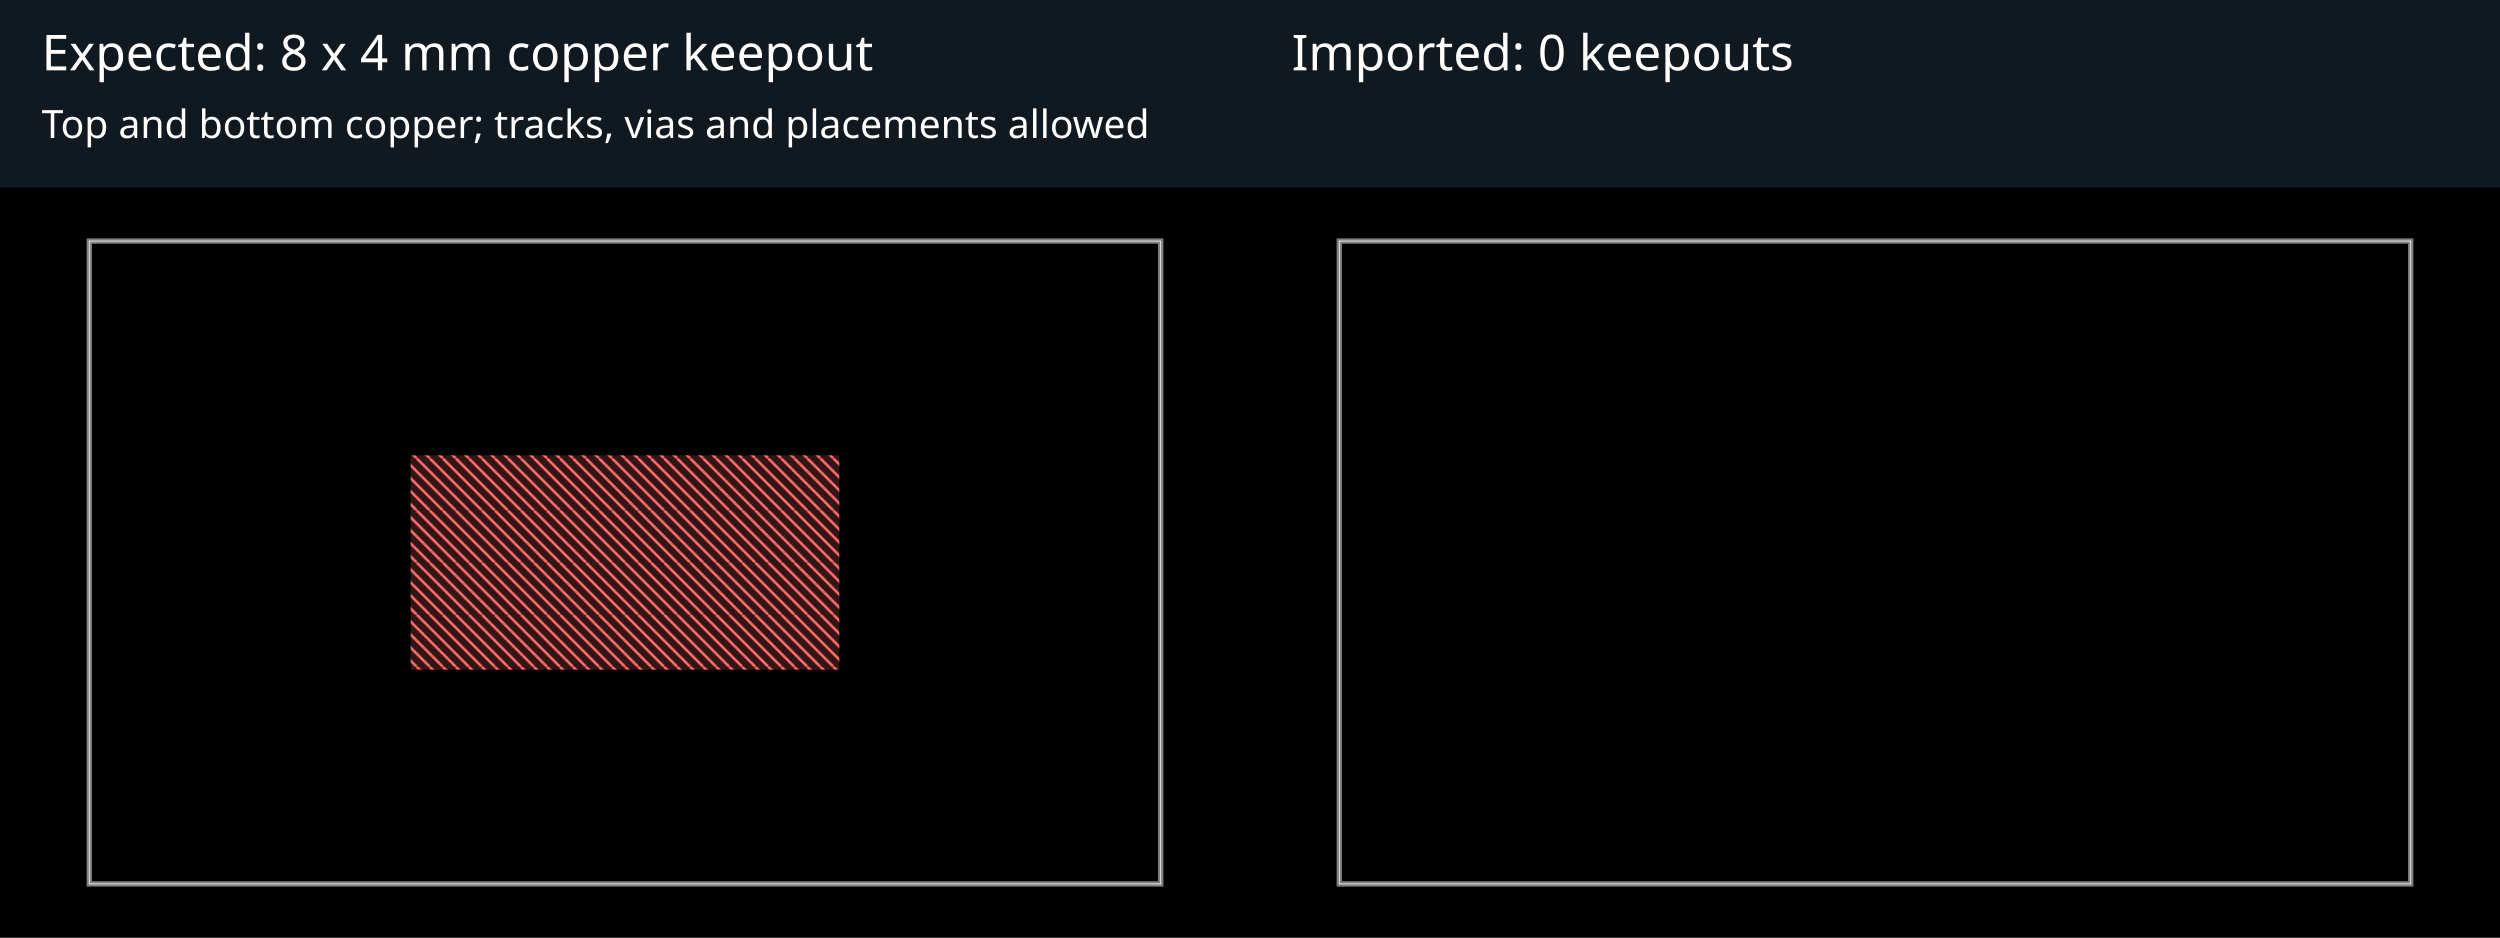
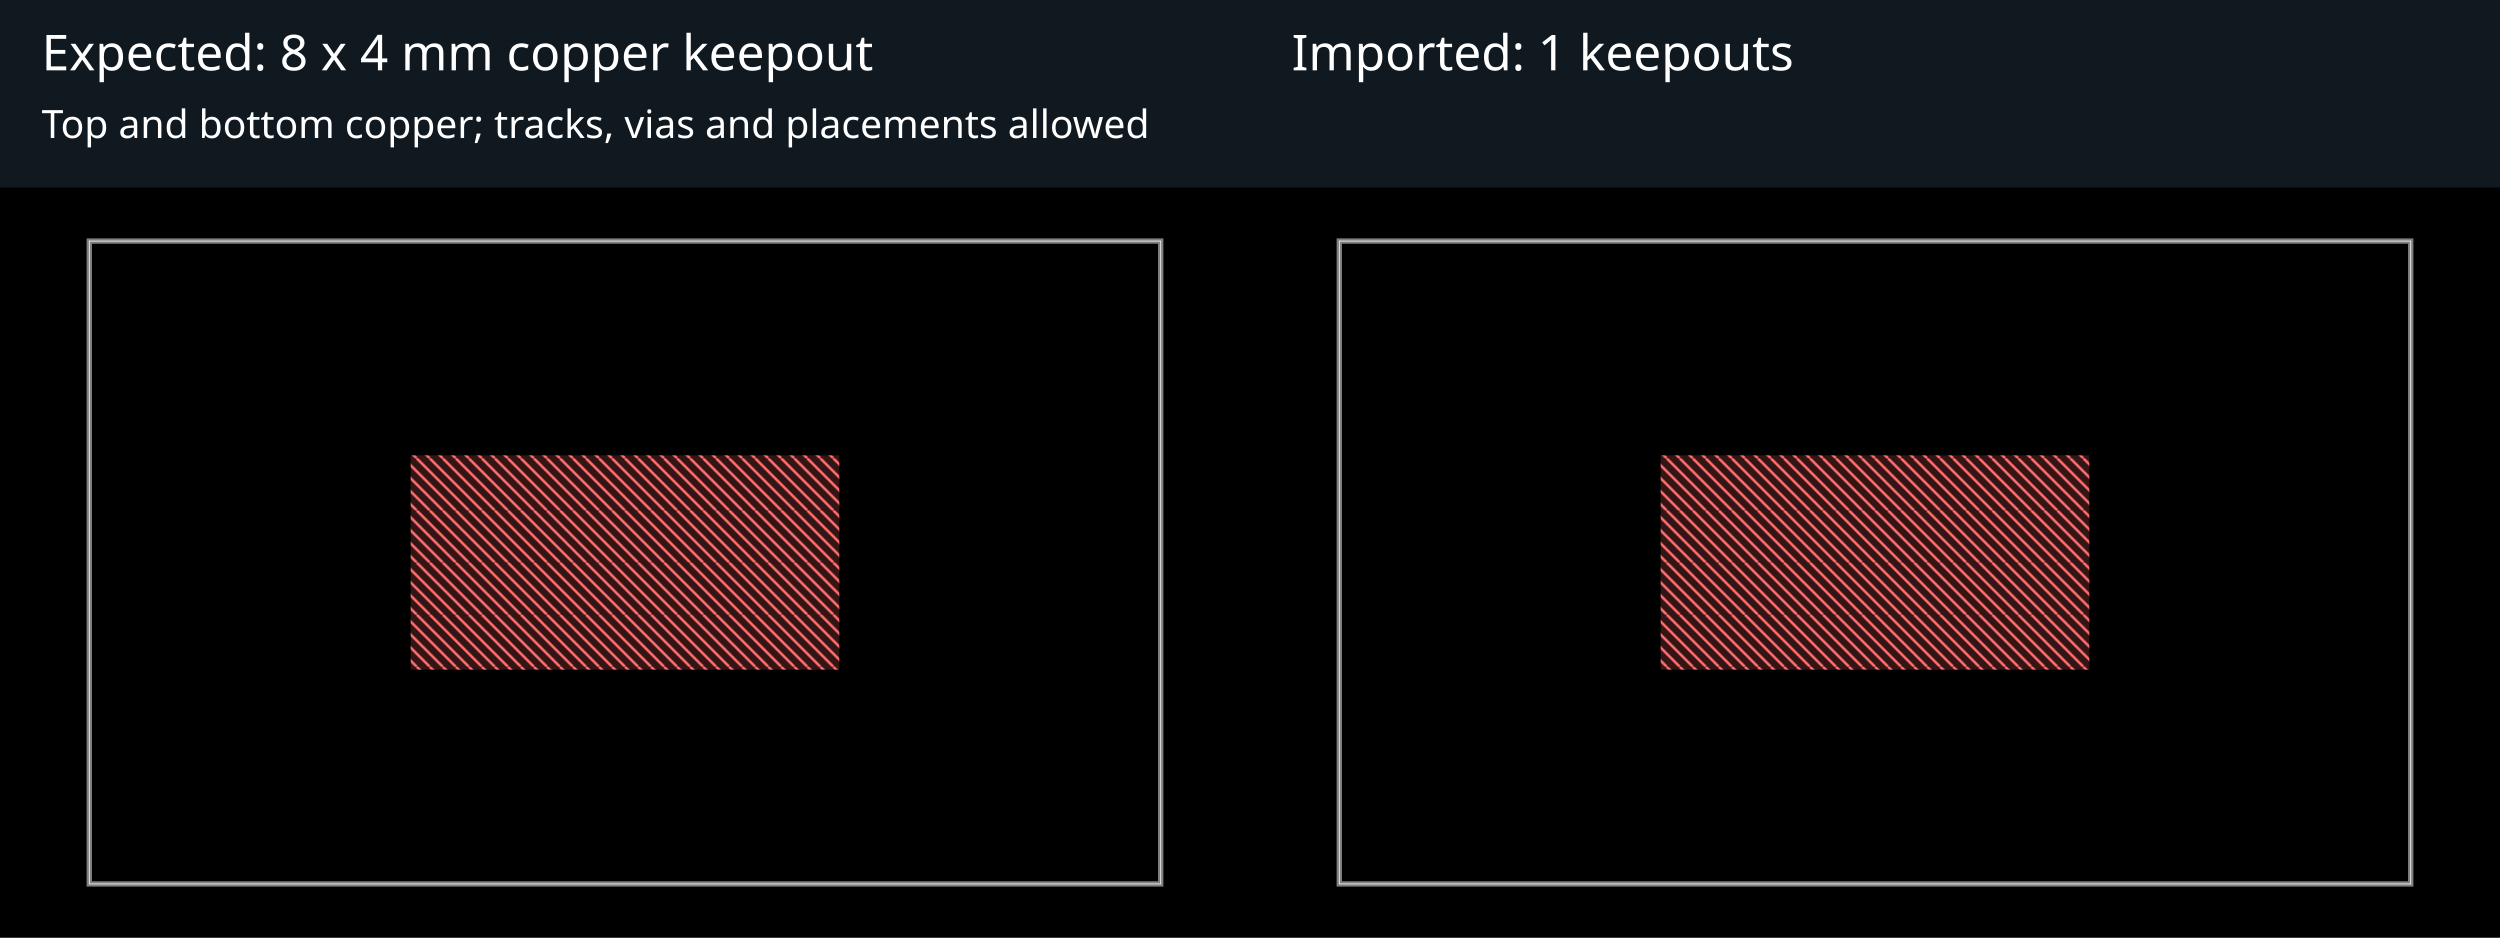
<svg xmlns="http://www.w3.org/2000/svg" width="960" height="360" viewBox="0 0 960 360">
  <rect width="100%" height="100%" fill="#101820" />
  <g fill="white" font-family="sans-serif" font-size="19">
    <text x="16" y="27">Expected: 8 x 4 mm copper keepout</text>
-     <text x="496" y="27">Imported: 0 keepouts</text>
+     <text x="496" y="27">Imported: 1 keepouts</text>
    <text x="16" y="53" font-size="15">Top and bottom copper; tracks, vias and placements allowed</text>
  </g>
  <g transform="translate(0 72)">
    <svg width="480" height="288">
      <style />
      <defs>
        <pattern id="pcb-keepout-pattern" width="20" height="20" patternUnits="userSpaceOnUse">
          <line x1="-20" y1="0" x2="0" y2="20" stroke="#FF6B6B" stroke-width="1" />
          <line x1="-15" y1="0" x2="5" y2="20" stroke="#FF6B6B" stroke-width="1" />
          <line x1="-10" y1="0" x2="10" y2="20" stroke="#FF6B6B" stroke-width="1" />
          <line x1="-5" y1="0" x2="15" y2="20" stroke="#FF6B6B" stroke-width="1" />
          <line x1="0" y1="0" x2="20" y2="20" stroke="#FF6B6B" stroke-width="1" />
          <line x1="5" y1="0" x2="25" y2="20" stroke="#FF6B6B" stroke-width="1" />
          <line x1="10" y1="0" x2="30" y2="20" stroke="#FF6B6B" stroke-width="1" />
          <line x1="15" y1="0" x2="35" y2="20" stroke="#FF6B6B" stroke-width="1" />
          <line x1="20" y1="0" x2="40" y2="20" stroke="#FF6B6B" stroke-width="1" />
        </pattern>
      </defs>
      <rect class="boundary" x="0" y="0" fill="#000" width="480" height="288" data-type="pcb_background" data-pcb-layer="global" />
      <rect class="pcb-boundary" fill="none" stroke="#fff" stroke-width="0.3" x="34.286" y="20.571" width="411.429" height="246.857" data-type="pcb_boundary" data-pcb-layer="global" />
      <path class="pcb-board" d="M 34.286 267.429 L 445.714 267.429 L 445.714 20.571 L 34.286 20.571 Z" fill="none" stroke="rgba(255, 255, 255, 0.5)" stroke-width="2.057" data-type="pcb_board" data-pcb-layer="board" />
      <rect class="pcb-keepout pcb-keepout-rect pcb-keepout-background" data-type="pcb_keepout" data-pcb-layer="top" data-pcb-keepout-id="expected_keepout" stroke="none" x="-82.286" y="-41.143" width="164.571" height="82.286" fill="rgba(255, 107, 107, 0.2)" transform="matrix(1,0,0,1,240,144)" />
      <rect class="pcb-keepout pcb-keepout-rect pcb-keepout-pattern" fill="url(#pcb-keepout-pattern)" data-type="pcb_keepout" data-pcb-layer="top" data-pcb-keepout-id="expected_keepout" stroke="none" x="-82.286" y="-41.143" width="164.571" height="82.286" transform="matrix(1,0,0,1,240,144)" />
    </svg>
  </g>
  <g transform="translate(480 72)">
    <svg width="480" height="288">
      <style />
+       <defs>
+         <pattern id="pcb-keepout-pattern" width="20" height="20" patternUnits="userSpaceOnUse">
+           <line x1="-20" y1="0" x2="0" y2="20" stroke="#FF6B6B" stroke-width="1" />
+           <line x1="-15" y1="0" x2="5" y2="20" stroke="#FF6B6B" stroke-width="1" />
+           <line x1="-10" y1="0" x2="10" y2="20" stroke="#FF6B6B" stroke-width="1" />
+           <line x1="-5" y1="0" x2="15" y2="20" stroke="#FF6B6B" stroke-width="1" />
+           <line x1="0" y1="0" x2="20" y2="20" stroke="#FF6B6B" stroke-width="1" />
+           <line x1="5" y1="0" x2="25" y2="20" stroke="#FF6B6B" stroke-width="1" />
+           <line x1="10" y1="0" x2="30" y2="20" stroke="#FF6B6B" stroke-width="1" />
+           <line x1="15" y1="0" x2="35" y2="20" stroke="#FF6B6B" stroke-width="1" />
+           <line x1="20" y1="0" x2="40" y2="20" stroke="#FF6B6B" stroke-width="1" />
+         </pattern>
+       </defs>
      <rect class="boundary" x="0" y="0" fill="#000" width="480" height="288" data-type="pcb_background" data-pcb-layer="global" />
      <rect class="pcb-boundary" fill="none" stroke="#fff" stroke-width="0.3" x="34.286" y="20.571" width="411.429" height="246.857" data-type="pcb_boundary" data-pcb-layer="global" />
      <path class="pcb-board" d="M 34.286 20.571 L 445.714 20.571 L 445.714 267.429 L 34.286 267.429 L 34.286 20.571 Z" fill="none" stroke="rgba(255, 255, 255, 0.5)" stroke-width="2.057" data-type="pcb_board" data-pcb-layer="board" />
+       <rect class="pcb-keepout pcb-keepout-rect pcb-keepout-background" data-type="pcb_keepout" data-pcb-layer="top" data-pcb-keepout-id="pcb_keepout_0" stroke="none" data-description="Copper-only keepout" x="-82.286" y="-41.143" width="164.571" height="82.286" fill="rgba(255, 107, 107, 0.2)" transform="matrix(1,0,0,1,240,144)" />
+       <rect class="pcb-keepout pcb-keepout-rect pcb-keepout-pattern" fill="url(#pcb-keepout-pattern)" data-type="pcb_keepout" data-pcb-layer="top" data-pcb-keepout-id="pcb_keepout_0" stroke="none" data-description="Copper-only keepout" x="-82.286" y="-41.143" width="164.571" height="82.286" transform="matrix(1,0,0,1,240,144)" />
    </svg>
  </g>
</svg>
